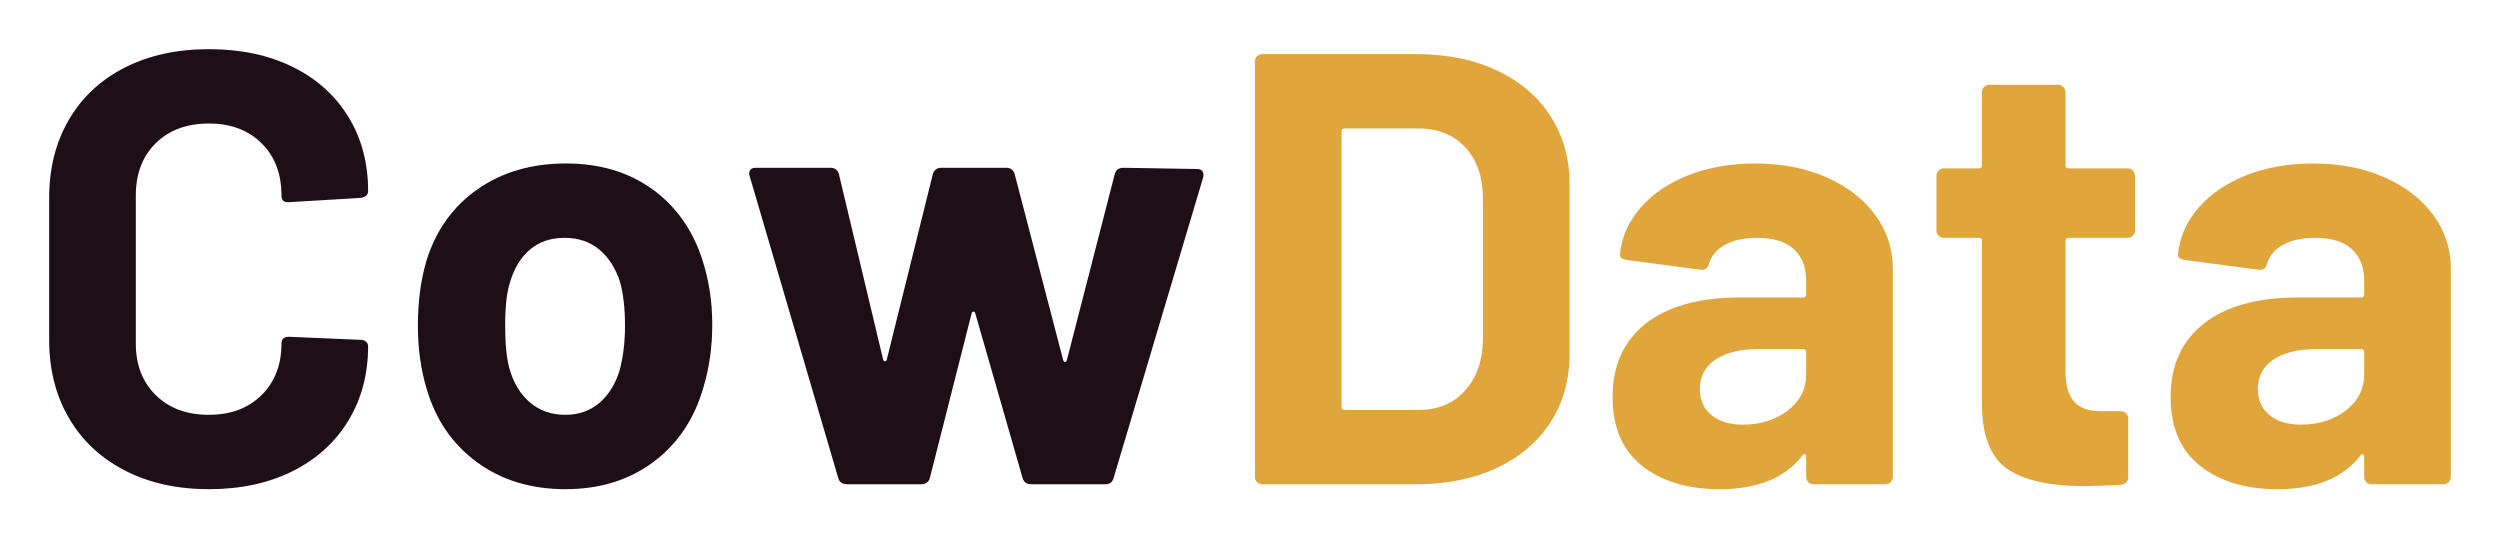
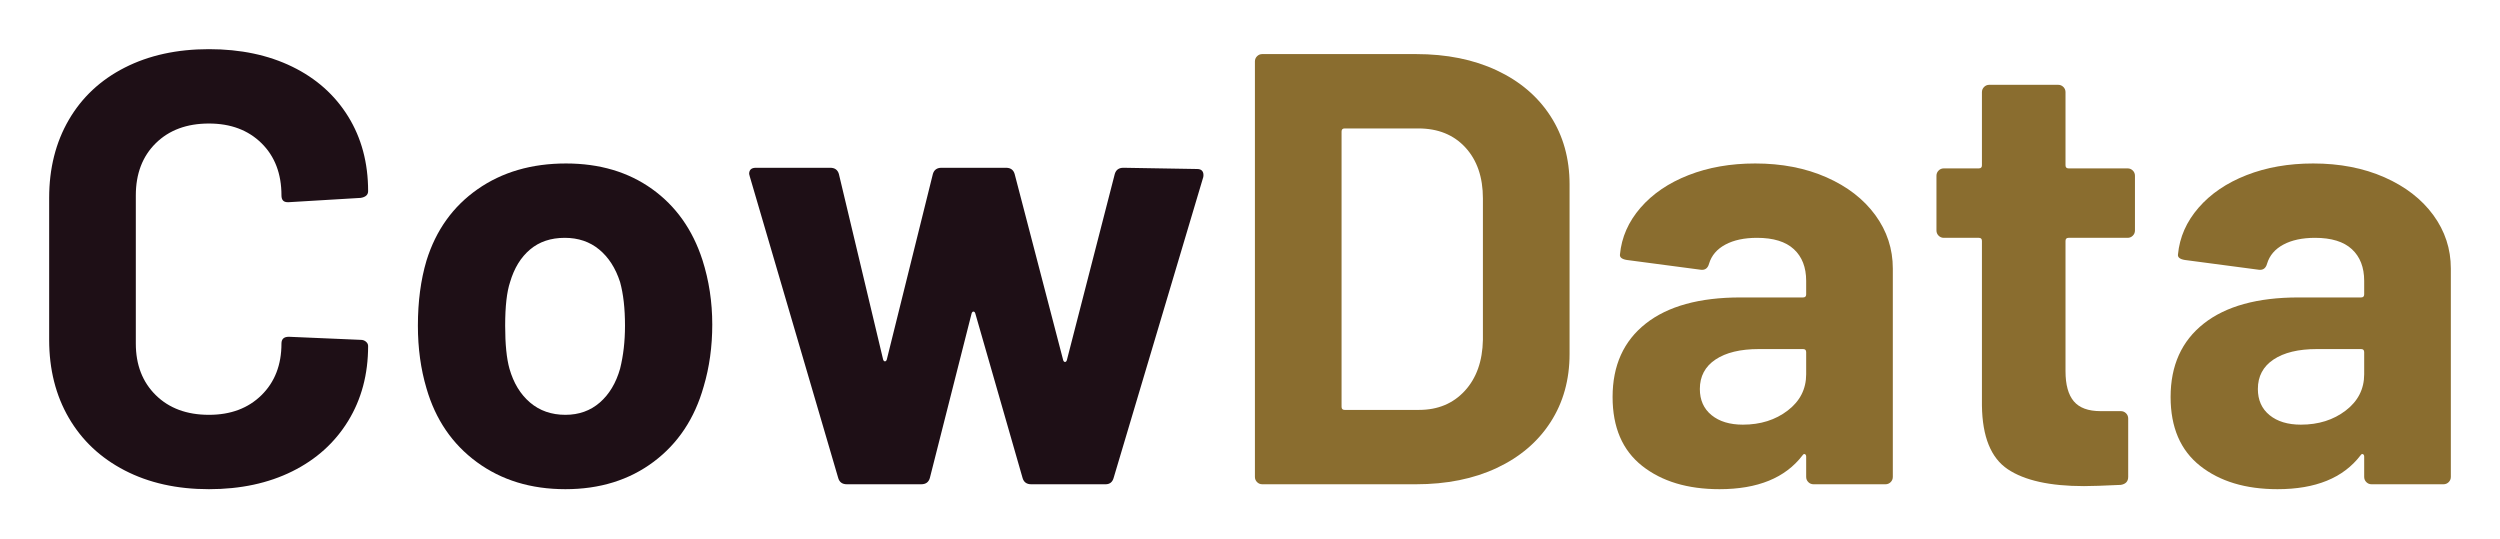
<svg xmlns="http://www.w3.org/2000/svg" viewBox="0 0 4068 876" width="4068" height="876" role="img" aria-label="CowData">
  <g transform="translate(33.00 788.00) scale(1 -1)">
    <g fill="#1E0F16">
      <path transform="translate(0.00 0)" d="M47 235V466Q47 538 79.0 593.0Q111 648 170.0 678.0Q229 708 307 708Q384 708 442.5 679.5Q501 651 533.5 598.5Q566 546 566 477Q566 468 554 466L437 459H435Q425 459 425 470Q425 523 392.5 555.0Q360 587 307 587Q253 587 220.5 555.0Q188 523 188 470V229Q188 177 220.5 145.0Q253 113 307 113Q360 113 392.5 145.0Q425 177 425 229Q425 240 437 240L554 235Q559 235 562.5 232.0Q566 229 566 225Q566 156 533.5 103.0Q501 50 442.5 21.0Q384 -8 307 -8Q229 -8 170.0 22.5Q111 53 79.0 108.0Q47 163 47 235Z" />
      <path transform="translate(608.00 0)" d="M53 156Q39 203 39 258Q39 317 53 364Q76 438 136.0 480.0Q196 522 280 522Q362 522 420.0 480.5Q478 439 502 365Q518 315 518 260Q518 206 504 159Q482 81 422.5 36.5Q363 -8 279 -8Q195 -8 135.0 36.0Q75 80 53 156ZM368 188Q376 220 376 258Q376 300 368 329Q357 363 334.0 382.0Q311 401 278 401Q244 401 221.5 382.0Q199 363 189 329Q181 305 181 258Q181 213 188 188Q198 153 221.5 133.0Q245 113 279 113Q312 113 335.0 133.0Q358 153 368 188Z" />
      <path transform="translate(1165.00 0)" d="M166 10 22 501 21 505Q21 515 32 515H153Q164 515 167 505L239 203Q240 200 242.0 200.0Q244 200 245 203L320 505Q323 515 334 515H439Q450 515 453 505L532 202Q533 199 535.0 199.0Q537 199 538 202L616 505Q619 515 630 515L750 513Q756 513 758.5 509.5Q761 506 760 500L614 10Q611 0 601 0H480Q469 0 466 10L389 278Q388 281 386.0 281.0Q384 281 383 278L315 10Q312 0 301 0H180Q169 0 166 10Z" />
    </g>
-     <g fill="#E0A63C">
+     <g fill="#8A6D2F">
      <path transform="translate(1948.00 0)" d="M61 12V688Q61 693 64.5 696.5Q68 700 73 700H323Q398 700 454.5 673.5Q511 647 542.0 599.0Q573 551 573 488V212Q573 149 542.0 101.0Q511 53 454.5 26.5Q398 0 323 0H73Q68 0 64.5 3.5Q61 7 61 12ZM207 121H328Q374 121 402.5 152.0Q431 183 432 235V465Q432 517 403.5 548.0Q375 579 327 579H207Q202 579 202 574V126Q202 121 207 121Z" />
      <path transform="translate(2566.00 0)" d="M481 351V12Q481 7 477.5 3.5Q474 0 469 0H352Q347 0 343.5 3.5Q340 7 340 12V45Q340 48 338.0 49.0Q336 50 334 47Q292 -8 199 -8Q121 -8 73.0 30.0Q25 68 25 142Q25 219 79.0 261.5Q133 304 233 304H335Q340 304 340 309V331Q340 364 320.0 382.5Q300 401 260 401Q229 401 208.5 390.0Q188 379 182 359Q179 348 169 349L48 365Q36 367 37 374Q41 416 70.5 450.0Q100 484 148.5 503.0Q197 522 257 522Q322 522 373.0 499.5Q424 477 452.5 438.0Q481 399 481 351ZM340 179V215Q340 220 335 220H263Q218 220 192.5 203.0Q167 186 167 155Q167 128 186.0 112.5Q205 97 237 97Q280 97 310.0 120.0Q340 143 340 179Z" />
      <path transform="translate(3094.00 0)" d="M335 401H239Q234 401 234 396V184Q234 151 247.5 135.0Q261 119 291 119H324Q329 119 332.5 115.5Q336 112 336 107V12Q336 1 324 -1Q282 -3 264 -3Q181 -3 140.0 24.5Q99 52 98 128V396Q98 401 93 401H36Q31 401 27.5 404.5Q24 408 24 413V502Q24 507 27.5 510.5Q31 514 36 514H93Q98 514 98 519V638Q98 643 101.5 646.5Q105 650 110 650H222Q227 650 230.5 646.5Q234 643 234 638V519Q234 514 239 514H335Q340 514 343.5 510.5Q347 507 347 502V413Q347 408 343.5 404.5Q340 401 335 401Z" />
      <path transform="translate(3474.00 0)" d="M481 351V12Q481 7 477.5 3.5Q474 0 469 0H352Q347 0 343.5 3.5Q340 7 340 12V45Q340 48 338.0 49.0Q336 50 334 47Q292 -8 199 -8Q121 -8 73.0 30.0Q25 68 25 142Q25 219 79.0 261.5Q133 304 233 304H335Q340 304 340 309V331Q340 364 320.0 382.5Q300 401 260 401Q229 401 208.5 390.0Q188 379 182 359Q179 348 169 349L48 365Q36 367 37 374Q41 416 70.5 450.0Q100 484 148.5 503.0Q197 522 257 522Q322 522 373.0 499.5Q424 477 452.5 438.0Q481 399 481 351ZM340 179V215Q340 220 335 220H263Q218 220 192.5 203.0Q167 186 167 155Q167 128 186.0 112.5Q205 97 237 97Q280 97 310.0 120.0Q340 143 340 179Z" />
    </g>
  </g>
</svg>
